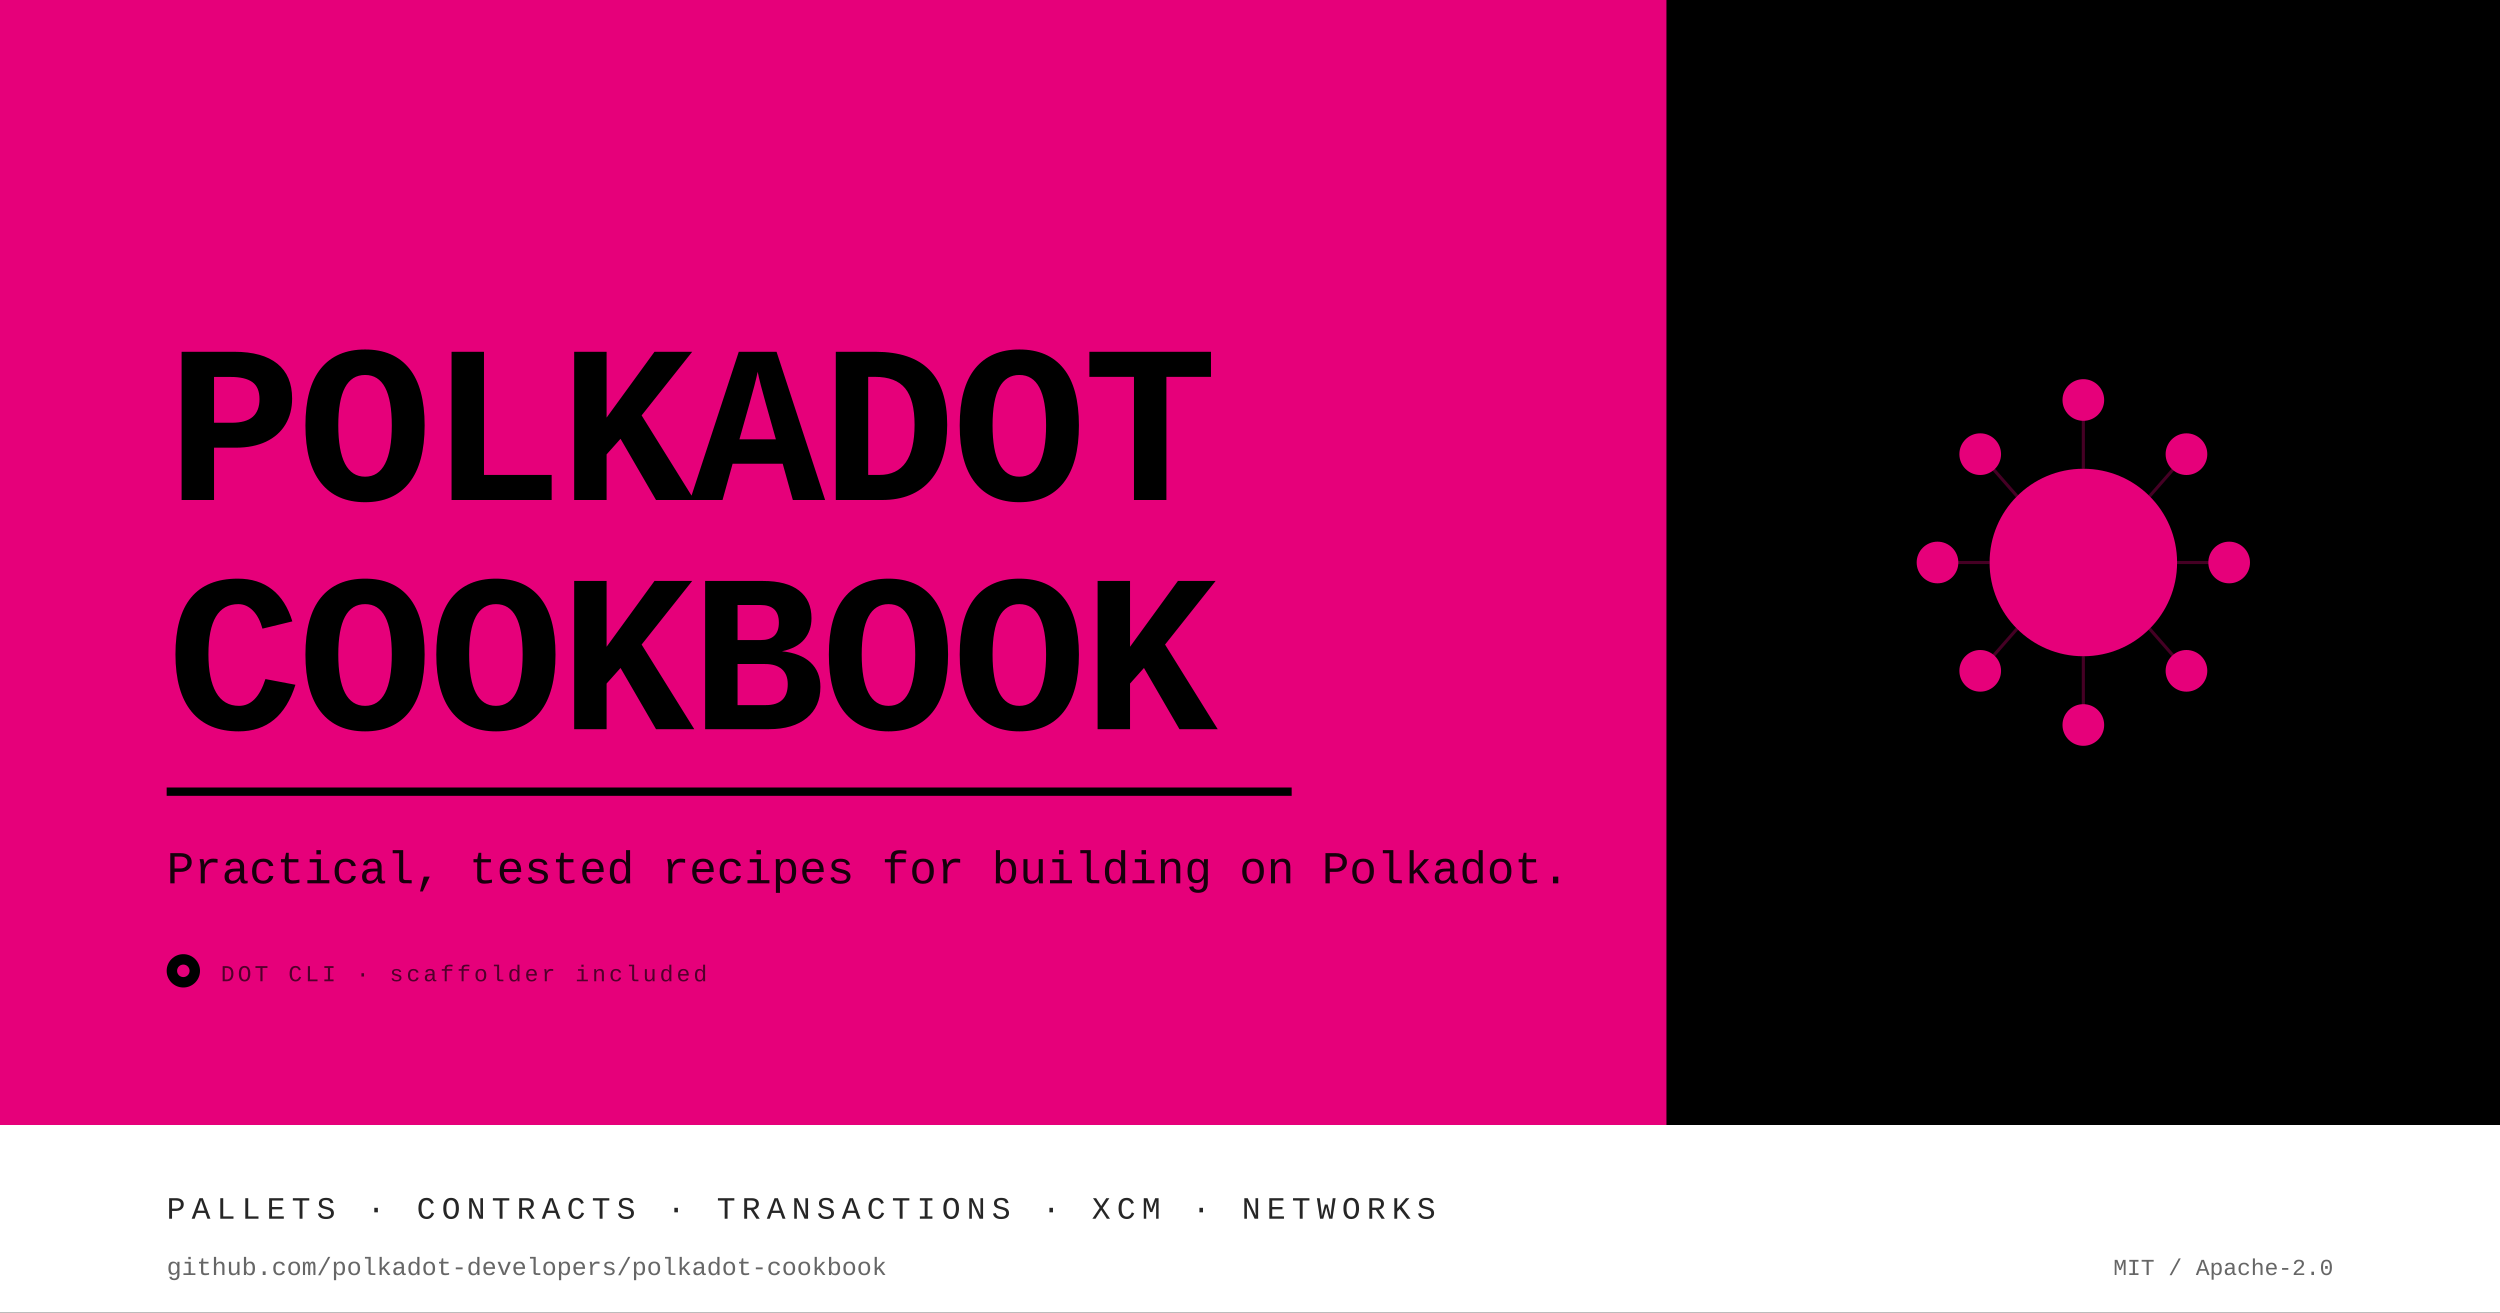
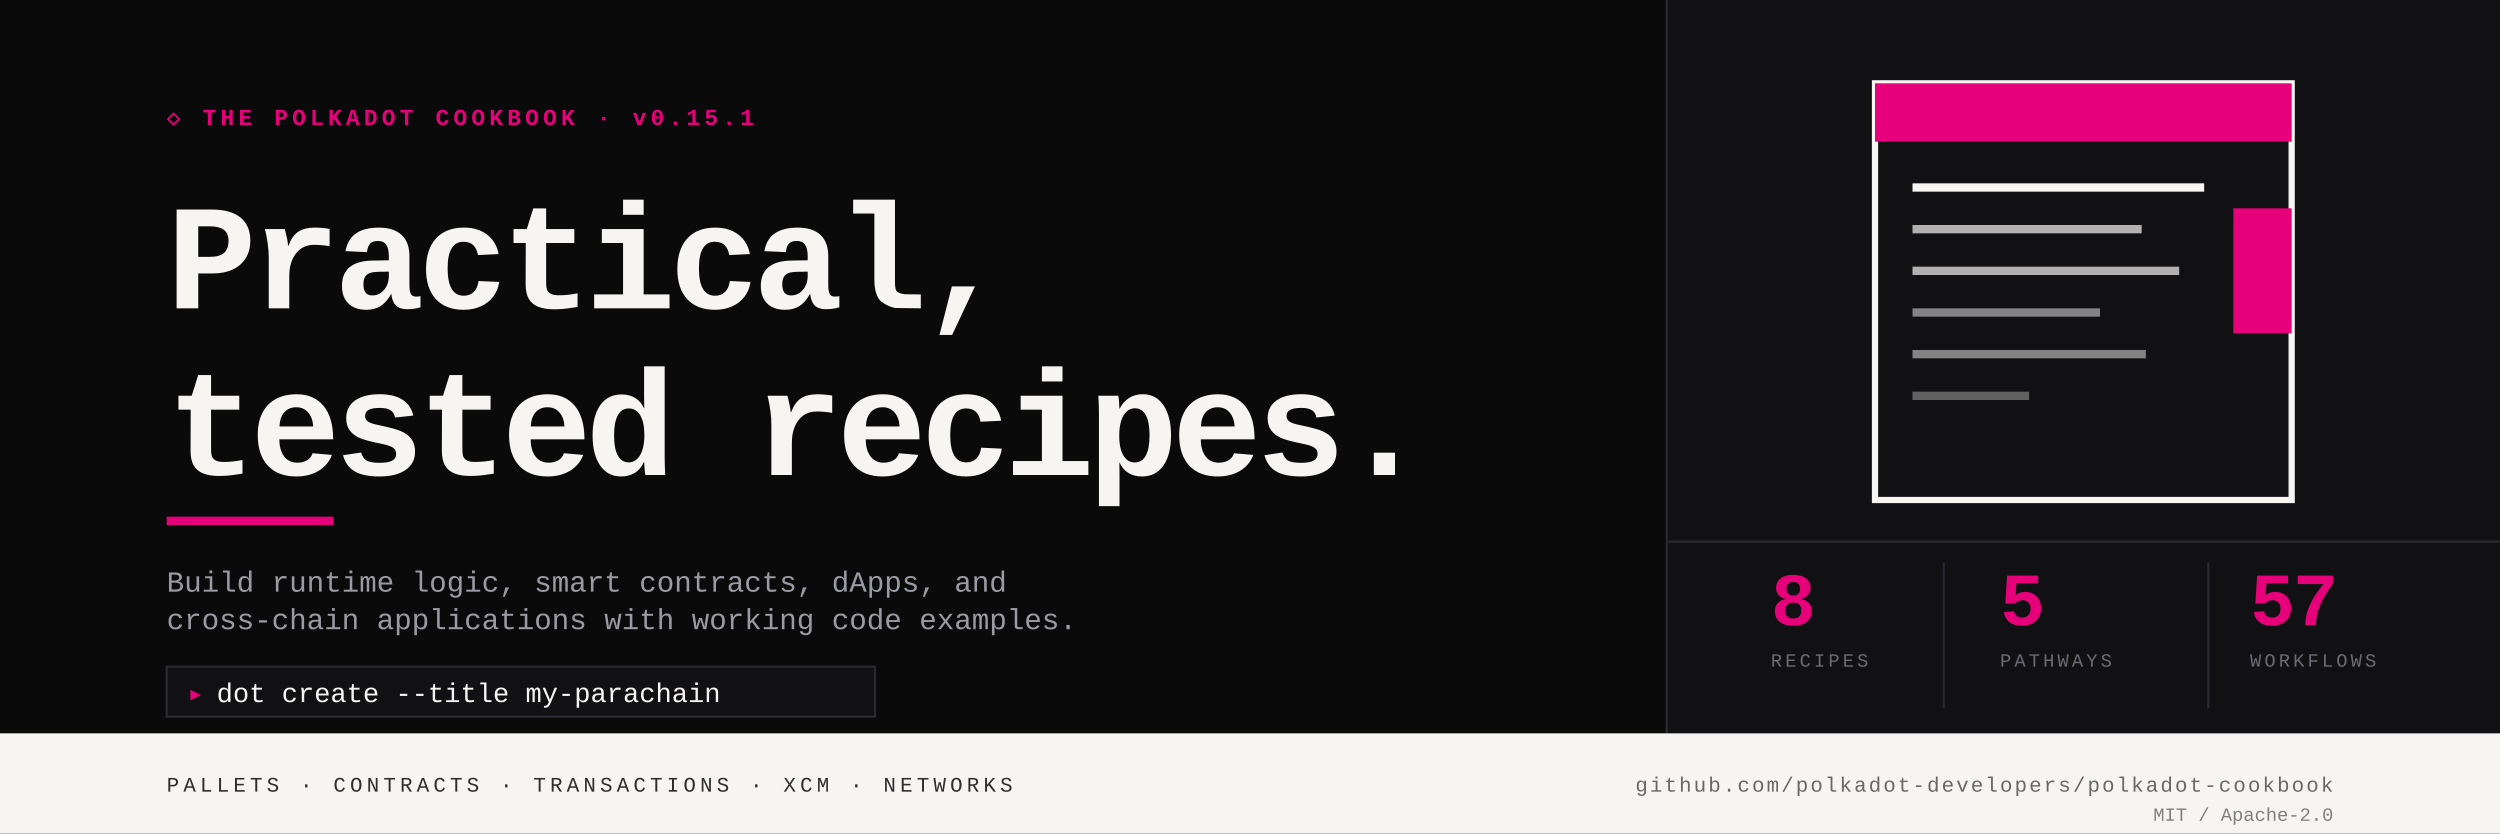
- <svg xmlns="http://www.w3.org/2000/svg" viewBox="0 0 1200 630" shape-rendering="geometricPrecision" role="img" aria-label="Polkadot Cookbook — Practical, tested recipes for building on Polkadot.">
-   <rect width="1200" height="630" fill="#000000" />
-   <rect x="0" y="0" width="800" height="540" fill="#E6007A" />
-   <text x="80" y="240" font-family="ui-monospace, Menlo, Consolas, 'Courier New', monospace" font-size="108" font-weight="700" fill="#000000" letter-spacing="-2">POLKADOT</text>
-   <text x="80" y="350" font-family="ui-monospace, Menlo, Consolas, 'Courier New', monospace" font-size="108" font-weight="700" fill="#000000" letter-spacing="-2">COOKBOOK</text>
-   <rect x="80" y="378" width="540" height="4" fill="#000000" />
-   <text x="80" y="424" font-family="ui-monospace, Menlo, Consolas, 'Courier New', monospace" font-size="22" fill="#000000" opacity="0.9">Practical, tested recipes for building on Polkadot.</text>
-   <g transform="translate(80, 458)">
-     <circle cx="8" cy="8" r="8" fill="#000000" />
-     <circle cx="8" cy="8" r="3" fill="#E6007A" />
-     <text x="26" y="13" font-family="ui-monospace, Menlo, Consolas, 'Courier New', monospace" font-size="11" fill="#000000" opacity="0.65" letter-spacing="1.5">DOT CLI · scaffolder included</text>
+ <svg xmlns="http://www.w3.org/2000/svg" viewBox="0 0 1200 400" shape-rendering="geometricPrecision" role="img" aria-label="Polkadot Cookbook — Practical, tested recipes for building on Polkadot.">
+   <rect width="1200" height="400" fill="#0A0A0B" />
+   <text x="80" y="60" font-family="'JetBrains Mono', ui-monospace, Menlo, Consolas, 'Courier New', monospace" font-size="11" font-weight="600" fill="#E6007A" letter-spacing="2">◇ THE POLKADOT COOKBOOK · v0.15.1</text>
+   <text x="80" y="148" font-family="'JetBrains Mono', ui-monospace, Menlo, Consolas, 'Courier New', monospace" font-size="72" font-weight="700" fill="#F6F5F2" letter-spacing="-3">Practical,</text>
+   <text x="80" y="228" font-family="'JetBrains Mono', ui-monospace, Menlo, Consolas, 'Courier New', monospace" font-size="72" font-weight="700" fill="#F6F5F2" letter-spacing="-3">tested recipes.</text>
+   <rect x="80" y="248" width="80" height="4" fill="#E6007A" />
+   <text x="80" y="284" font-family="'JetBrains Mono', ui-monospace, Menlo, Consolas, 'Courier New', monospace" font-size="14" fill="#9A9AA3">Build runtime logic, smart contracts, dApps, and</text>
+   <text x="80" y="302" font-family="'JetBrains Mono', ui-monospace, Menlo, Consolas, 'Courier New', monospace" font-size="14" fill="#9A9AA3">cross-chain applications with working code examples.</text>
+   <rect x="80" y="320" width="340" height="24" fill="#111114" stroke="#2A2A30" stroke-width="1" />
+   <text x="90" y="337" font-family="'JetBrains Mono', ui-monospace, Menlo, Consolas, 'Courier New', monospace" font-size="13" fill="#E6007A" font-weight="700">▸</text>
+   <text x="104" y="337" font-family="'JetBrains Mono', ui-monospace, Menlo, Consolas, 'Courier New', monospace" font-size="13" fill="#F6F5F2">dot create --title my-parachain</text>
+   <rect x="800" y="0" width="400" height="352" fill="#111114" />
+   <line x1="800" y1="0" x2="800" y2="352" stroke="#2A2A30" stroke-width="1" />
+   <g transform="translate(900, 40)">
+     <rect x="0" y="0" width="200" height="200" fill="none" stroke="#F6F5F2" stroke-width="3" />
+     <rect x="0" y="0" width="200" height="28" fill="#E6007A" />
+     <rect x="172" y="60" width="28" height="60" fill="#E6007A" />
+     <rect x="18" y="48" width="140" height="4" fill="#F6F5F2" />
+     <rect x="18" y="68" width="110" height="4" fill="#F6F5F2" opacity=".7" />
+     <rect x="18" y="88" width="128" height="4" fill="#F6F5F2" opacity=".7" />
+     <rect x="18" y="108" width="90" height="4" fill="#F6F5F2" opacity=".5" />
+     <rect x="18" y="128" width="112" height="4" fill="#F6F5F2" opacity=".5" />
+     <rect x="18" y="148" width="56" height="4" fill="#F6F5F2" opacity=".35" />
  </g>
-   <rect x="800" y="0" width="400" height="540" fill="#000000" />
-   <g transform="translate(1000, 270)">
-     <g stroke="#E6007A" stroke-width="1.5" opacity="0.3" fill="none">
-       <line x1="0" y1="-45" x2="0" y2="-78" />
-       <line x1="31.8" y1="-31.8" x2="49.5" y2="-52" />
-       <line x1="45" y1="0" x2="70" y2="0" />
-       <line x1="31.8" y1="31.8" x2="49.5" y2="52" />
-       <line x1="0" y1="45" x2="0" y2="78" />
-       <line x1="-31.8" y1="31.8" x2="-49.5" y2="52" />
-       <line x1="-45" y1="0" x2="-70" y2="0" />
-       <line x1="-31.8" y1="-31.8" x2="-49.5" y2="-52" />
-     </g>
-     <circle cx="0" cy="0" r="45" fill="#E6007A" />
-     <circle cx="0" cy="-78" r="10" fill="#E6007A" />
-     <circle cx="49.5" cy="-52" r="10" fill="#E6007A" />
-     <circle cx="70" cy="0" r="10" fill="#E6007A" />
-     <circle cx="49.5" cy="52" r="10" fill="#E6007A" />
-     <circle cx="0" cy="78" r="10" fill="#E6007A" />
-     <circle cx="-49.5" cy="52" r="10" fill="#E6007A" />
-     <circle cx="-70" cy="0" r="10" fill="#E6007A" />
-     <circle cx="-49.5" cy="-52" r="10" fill="#E6007A" />
-   </g>
-   <rect x="0" y="540" width="1200" height="90" fill="#FFFFFF" />
-   <text x="80" y="585" font-family="ui-monospace, Menlo, Consolas, 'Courier New', monospace" font-size="15" fill="#000000" opacity="0.85" letter-spacing="3">PALLETS · CONTRACTS · TRANSACTIONS · XCM · NETWORKS</text>
-   <text x="80" y="612" font-family="ui-monospace, Menlo, Consolas, 'Courier New', monospace" font-size="12" fill="#000000" opacity="0.6">github.com/polkadot-developers/polkadot-cookbook</text>
-   <text x="1120" y="612" font-family="ui-monospace, Menlo, Consolas, 'Courier New', monospace" font-size="11" fill="#000000" opacity="0.6" text-anchor="end">MIT / Apache-2.0</text>
+   <line x1="800" y1="260" x2="1200" y2="260" stroke="#2A2A30" stroke-width="1" />
+   <text x="850" y="300" font-family="'JetBrains Mono', ui-monospace, Menlo, Consolas, 'Courier New', monospace" font-size="36" font-weight="700" fill="#E6007A" letter-spacing="-1">8</text>
+   <text x="850" y="320" font-family="'JetBrains Mono', ui-monospace, Menlo, Consolas, 'Courier New', monospace" font-size="9" fill="#6B6B74" letter-spacing="1.5">RECIPES</text>
+   <line x1="933" y1="270" x2="933" y2="340" stroke="#2A2A30" stroke-width="1" />
+   <text x="960" y="300" font-family="'JetBrains Mono', ui-monospace, Menlo, Consolas, 'Courier New', monospace" font-size="36" font-weight="700" fill="#E6007A" letter-spacing="-1">5</text>
+   <text x="960" y="320" font-family="'JetBrains Mono', ui-monospace, Menlo, Consolas, 'Courier New', monospace" font-size="9" fill="#6B6B74" letter-spacing="1.5">PATHWAYS</text>
+   <line x1="1060" y1="270" x2="1060" y2="340" stroke="#2A2A30" stroke-width="1" />
+   <text x="1080" y="300" font-family="'JetBrains Mono', ui-monospace, Menlo, Consolas, 'Courier New', monospace" font-size="36" font-weight="700" fill="#E6007A" letter-spacing="-1">57</text>
+   <text x="1080" y="320" font-family="'JetBrains Mono', ui-monospace, Menlo, Consolas, 'Courier New', monospace" font-size="9" fill="#6B6B74" letter-spacing="1.5">WORKFLOWS</text>
+   <rect x="0" y="352" width="1200" height="48" fill="#F6F5F2" />
+   <text x="80" y="380" font-family="'JetBrains Mono', ui-monospace, Menlo, Consolas, 'Courier New', monospace" font-size="10" fill="#0A0A0B" letter-spacing="2" opacity=".85">PALLETS · CONTRACTS · TRANSACTIONS · XCM · NETWORKS</text>
+   <text x="1120" y="380" font-family="'JetBrains Mono', ui-monospace, Menlo, Consolas, 'Courier New', monospace" font-size="10" fill="#0A0A0B" text-anchor="end" opacity=".6" letter-spacing="1">github.com/polkadot-developers/polkadot-cookbook</text>
+   <text x="1120" y="394" font-family="'JetBrains Mono', ui-monospace, Menlo, Consolas, 'Courier New', monospace" font-size="9" fill="#0A0A0B" text-anchor="end" opacity=".5">MIT / Apache-2.0</text>
</svg>
